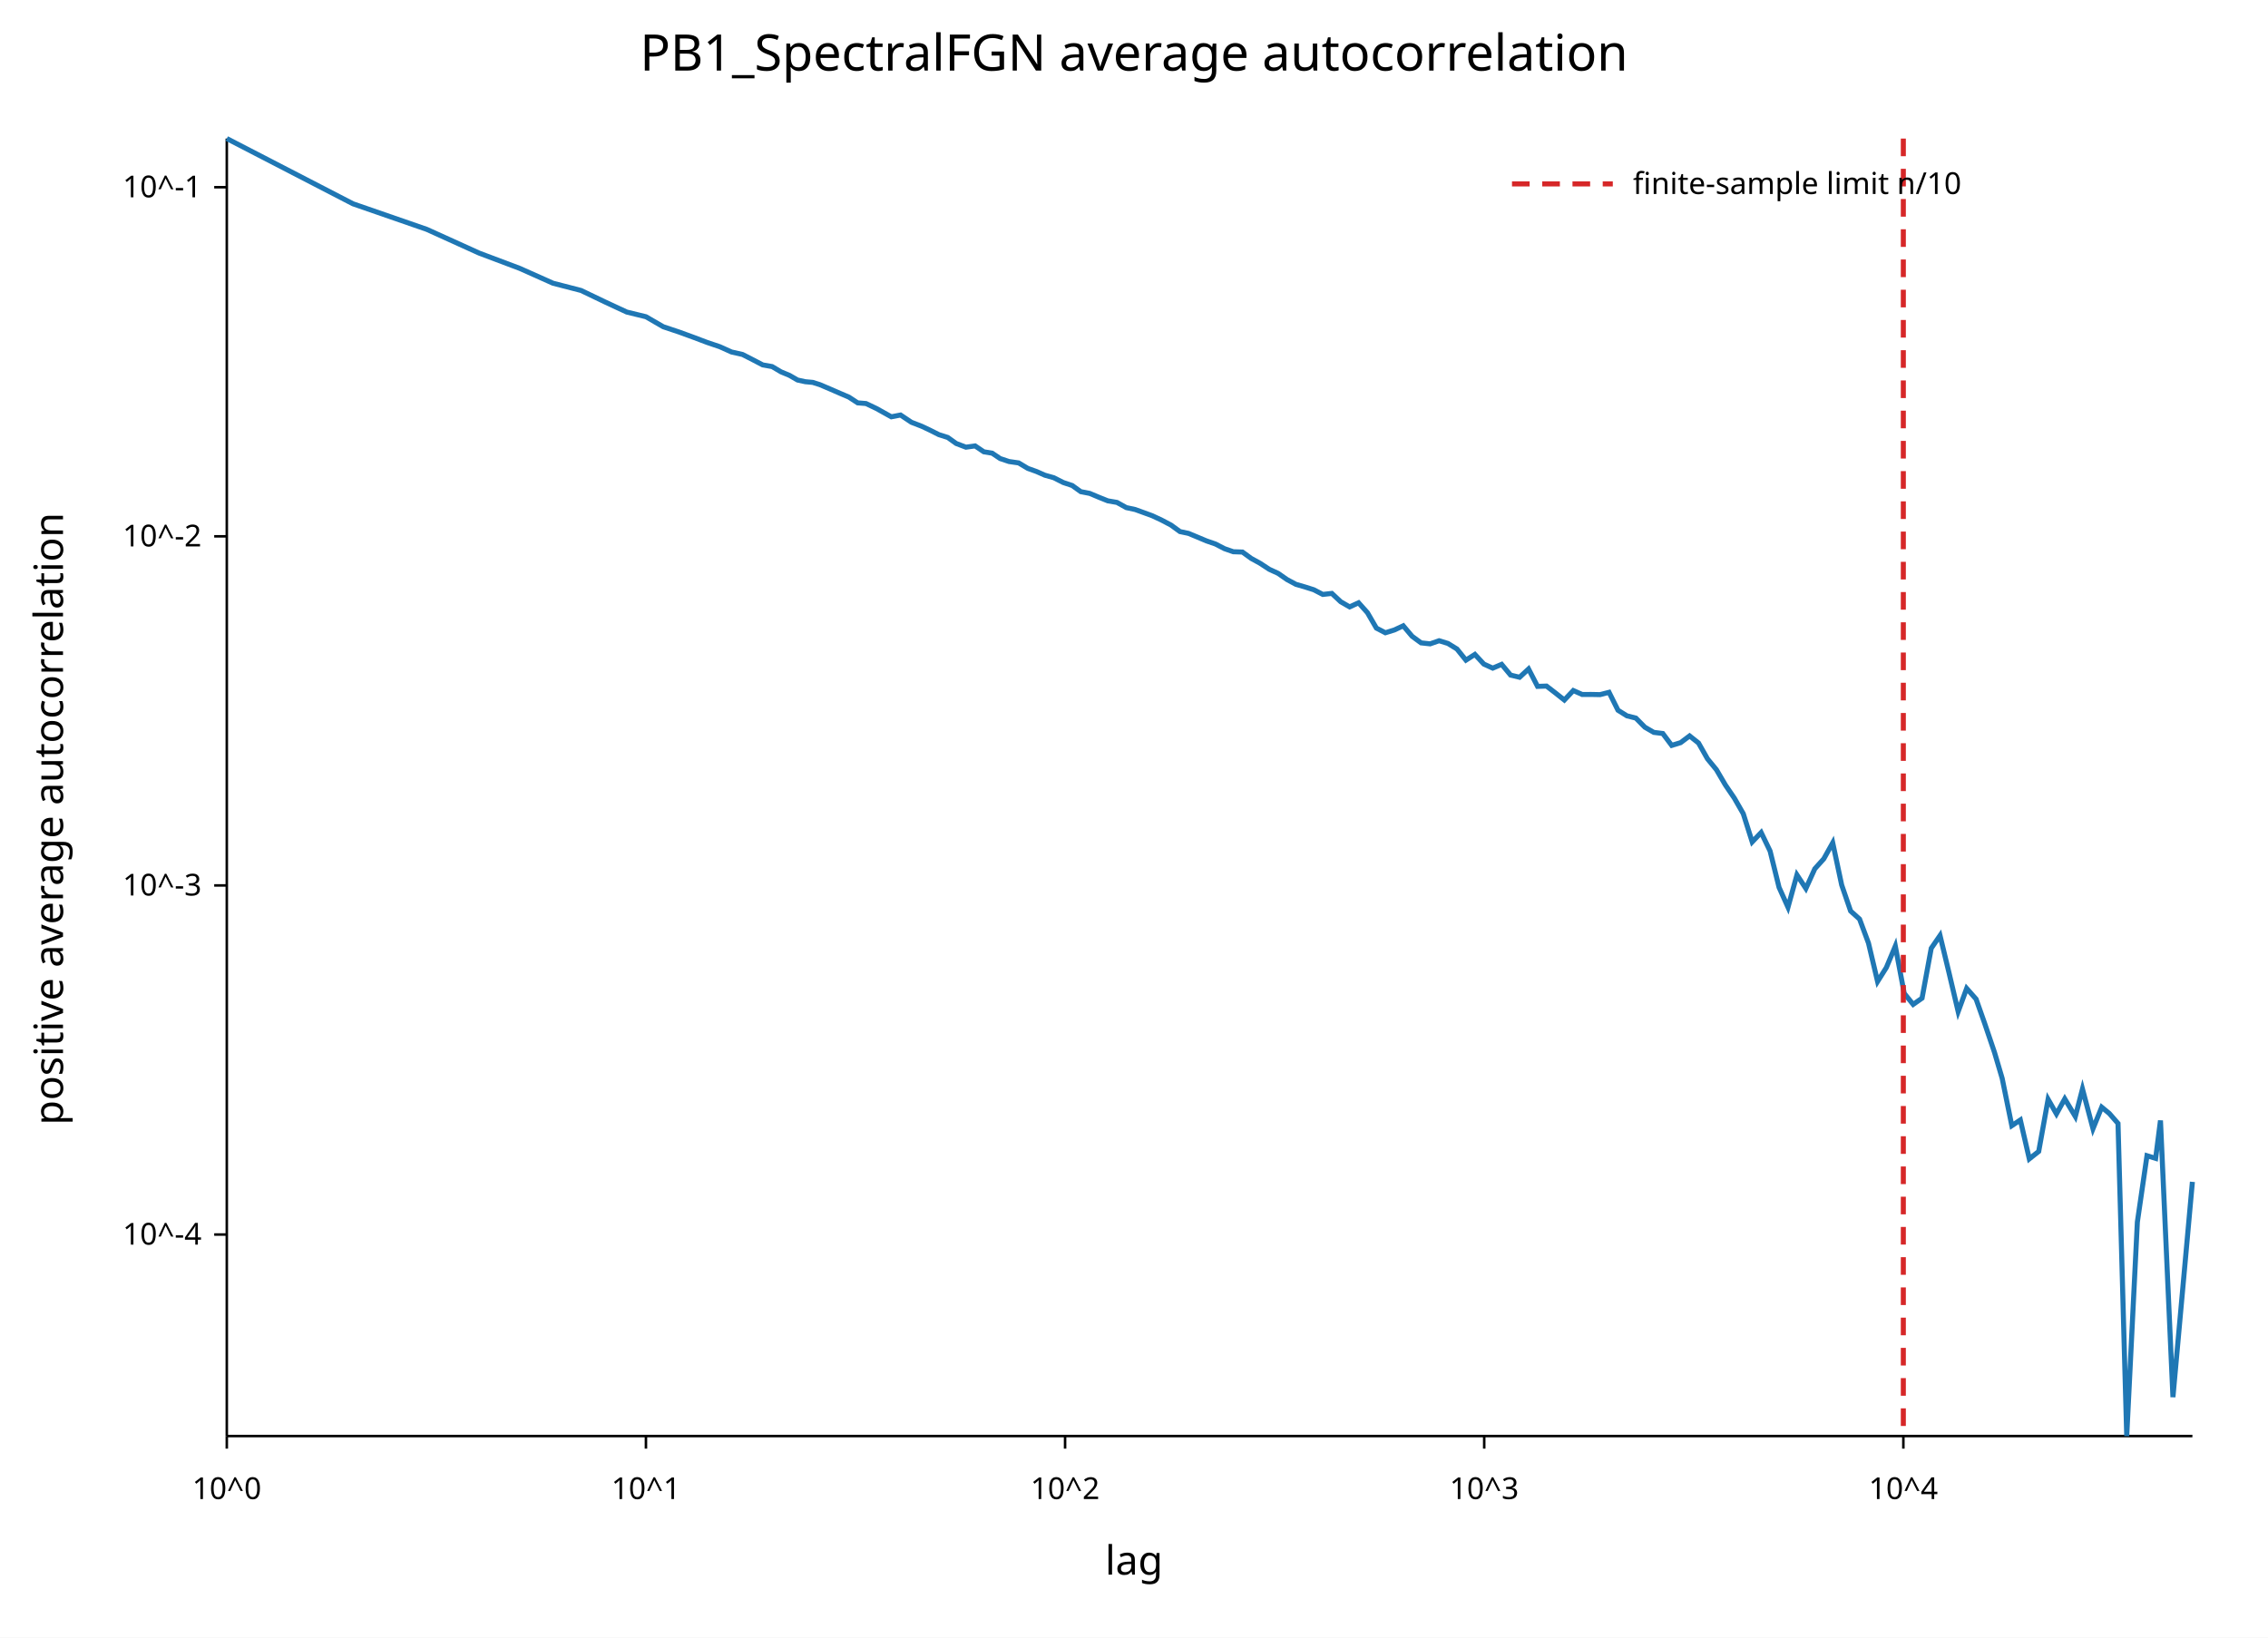
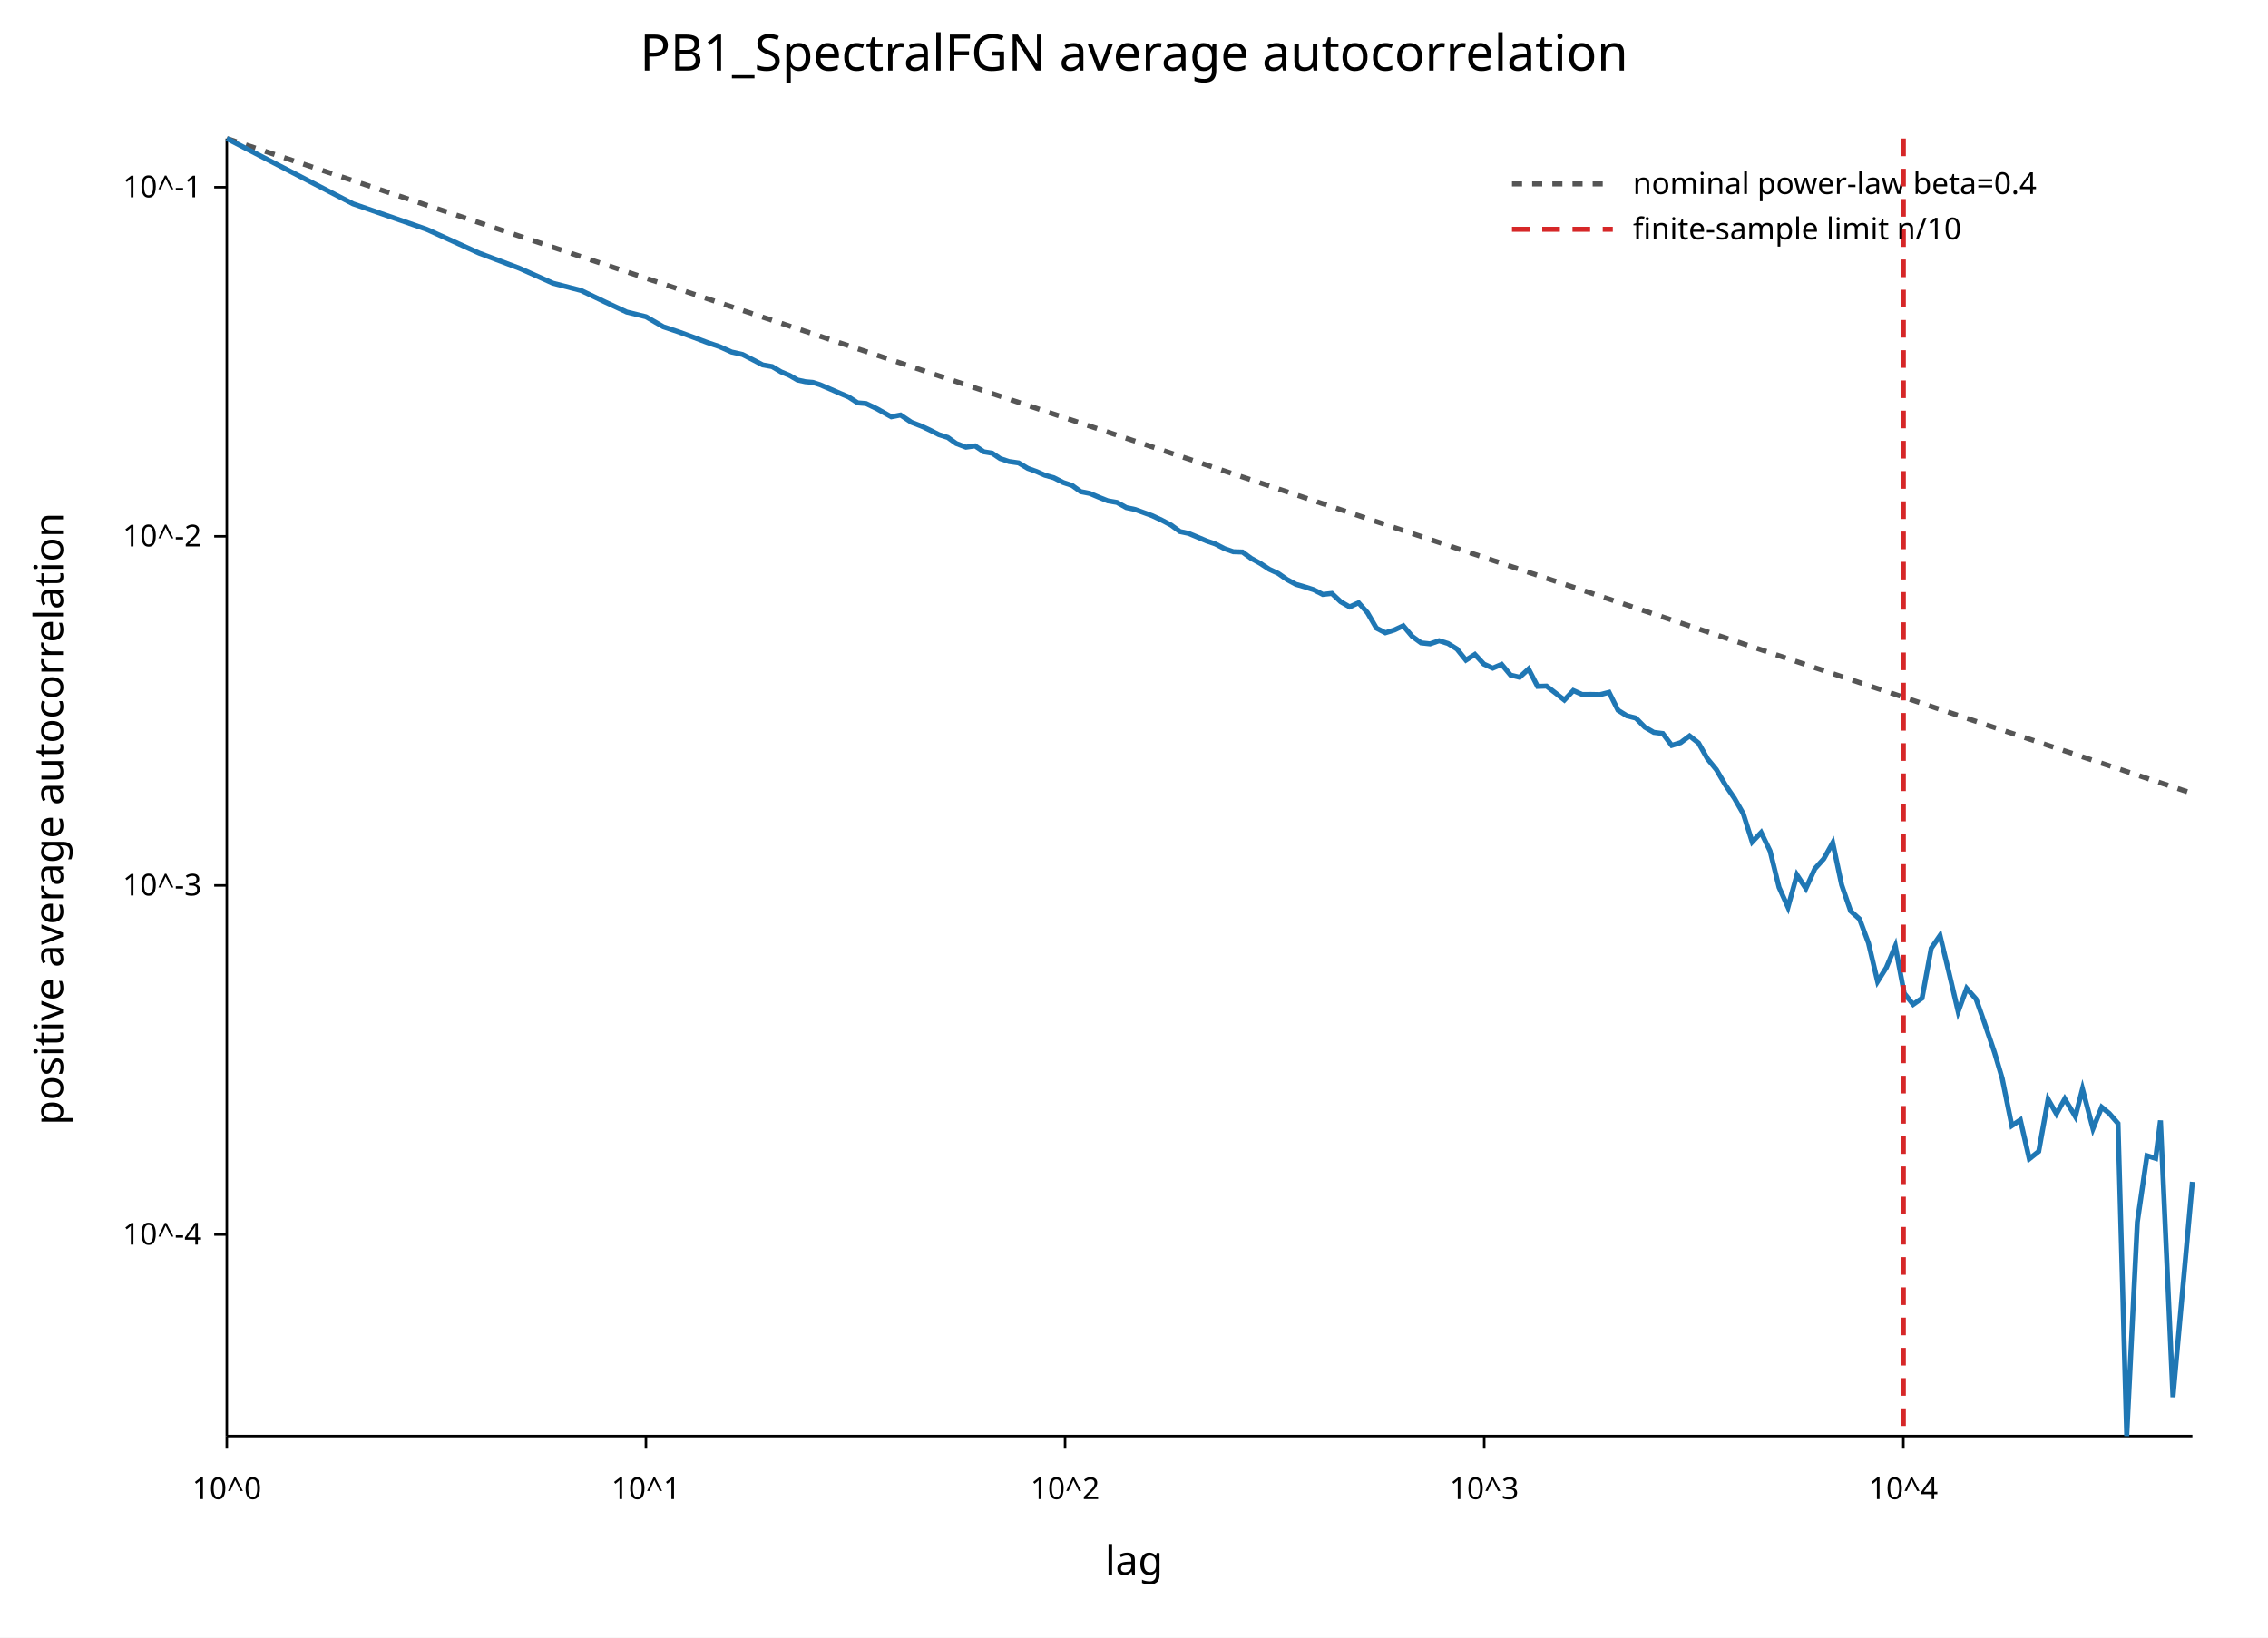
<svg xmlns="http://www.w3.org/2000/svg" width="900" height="650" viewBox="0 0 900 650">
  <rect width="100%" height="100%" fill="white" />
  <text x="450.0" y="28" text-anchor="middle" font-family="sans-serif" font-size="20">PB1_SpectralFGN average autocorrelation</text>
  <line x1="90" y1="570" x2="870" y2="570" stroke="black" />
  <line x1="90" y1="55" x2="90" y2="570" stroke="black" />
  <line x1="90.0" y1="570" x2="90.0" y2="575" stroke="black" />
  <text x="90.0" y="595" text-anchor="middle" font-family="sans-serif" font-size="12">10^0</text>
  <line x1="256.325" y1="570" x2="256.325" y2="575" stroke="black" />
  <text x="256.325" y="595" text-anchor="middle" font-family="sans-serif" font-size="12">10^1</text>
  <line x1="422.651" y1="570" x2="422.651" y2="575" stroke="black" />
  <text x="422.651" y="595" text-anchor="middle" font-family="sans-serif" font-size="12">10^2</text>
  <line x1="588.976" y1="570" x2="588.976" y2="575" stroke="black" />
  <text x="588.976" y="595" text-anchor="middle" font-family="sans-serif" font-size="12">10^3</text>
  <line x1="755.302" y1="570" x2="755.302" y2="575" stroke="black" />
  <text x="755.302" y="595" text-anchor="middle" font-family="sans-serif" font-size="12">10^4</text>
  <line x1="85" y1="490.015" x2="90" y2="490.015" stroke="black" />
  <text x="80" y="494.015" text-anchor="end" font-family="sans-serif" font-size="12">10^-4</text>
  <line x1="85" y1="351.447" x2="90" y2="351.447" stroke="black" />
  <text x="80" y="355.447" text-anchor="end" font-family="sans-serif" font-size="12">10^-3</text>
  <line x1="85" y1="212.879" x2="90" y2="212.879" stroke="black" />
  <text x="80" y="216.879" text-anchor="end" font-family="sans-serif" font-size="12">10^-2</text>
  <line x1="85" y1="74.312" x2="90" y2="74.312" stroke="black" />
  <text x="80" y="78.312" text-anchor="end" font-family="sans-serif" font-size="12">10^-1</text>
+   <polyline fill="none" stroke="#555555" stroke-width="2" stroke-dasharray="4 4" points="90.0,55.0 140.07,71.69 169.36,81.45 190.14,88.37 206.26,93.74 219.43,98.13 230.56,101.84 240.21,105.06 248.71,107.89 256.33,110.43 263.21,112.72 269.5,114.82 275.28,116.74 280.63,118.53 285.61,120.19 290.28,121.74 294.65,123.2 298.78,124.58 302.69,125.88 306.39,127.11 309.92,128.29 313.28,129.41 316.49,130.48 319.56,131.5 322.51,132.48 325.35,133.43 329.39,134.77 333.23,136.06 336.87,137.27 340.34,138.43 343.65,139.53 347.84,140.92 350.83,141.92 353.7,142.88 357.36,144.09 361.67,145.53 365.77,146.9 368.87,147.93 372.57,149.17 376.1,150.34 379.46,151.46 383.3,152.74 386.94,153.95 390.41,155.11 393.72,156.21 396.88,157.27 400.4,158.44 404.23,159.72 407.87,160.93 411.33,162.08 414.63,163.18 418.17,164.36 421.92,165.61 425.48,166.8 428.87,167.93 432.42,169.11 436.11,170.34 439.62,171.51 443.24,172.72 446.95,173.95 450.47,175.13 453.83,176.25 457.27,177.39 460.97,178.62 464.7,179.87 468.24,181.05 471.62,182.17 475.2,183.36 478.77,184.56 482.33,185.74 485.88,186.93 489.41,188.1 493.04,189.31 496.5,190.46 500.05,191.65 503.67,192.85 507.22,194.04 510.72,195.2 514.26,196.38 517.83,197.57 521.32,198.74 524.92,199.93 528.51,201.13 532.01,202.3 535.57,203.49 539.12,204.67 542.63,205.84 546.18,207.02 549.75,208.21 553.32,209.4 556.84,210.57 560.36,211.75 563.92,212.93 567.51,214.13 571.07,215.31 574.59,216.49 578.16,217.68 581.72,218.86 585.26,220.04 588.82,221.23 592.36,222.41 595.89,223.58 599.44,224.77 603.01,225.96 606.57,227.15 610.14,228.33 613.69,229.52 617.21,230.69 620.77,231.88 624.33,233.06 627.87,234.24 631.41,235.42 634.95,236.6 638.51,237.79 642.06,238.97 645.61,240.15 649.16,241.34 652.72,242.52 656.27,243.71 659.83,244.89 663.37,246.07 666.92,247.25 670.47,248.44 674.02,249.62 677.57,250.8 681.12,251.99 684.68,253.17 688.23,254.36 691.77,255.54 695.32,256.72 698.87,257.9 702.42,259.09 705.97,260.27 709.52,261.45 713.07,262.63 716.62,263.82 720.17,265.0 723.72,266.18 727.27,267.37 730.82,268.55 734.37,269.73 737.92,270.92 741.46,272.1 745.07,273.3 748.56,274.46 752.11,275.64 755.64,276.82 759.19,278.0 762.72,279.18 766.36,280.39 769.85,281.56 773.41,282.74 777.05,283.95 780.42,285.08 784.16,286.33 787.5,287.44 791.48,288.77 794.51,289.78 798.34,291.05 801.72,292.18 805.28,293.36 809.01,294.61 812.74,295.85 816.05,296.95 819.35,298.05 823.55,299.45 826.38,300.4 830.55,301.79 834.01,302.94 837.02,303.94 840.48,305.09 843.94,306.25 848.16,307.65 851.98,308.93 855.41,310.07 857.33,310.71 862.28,312.36 870.0,314.93" />
+   <line x1="600" y1="73" x2="640" y2="73" stroke="#555555" stroke-width="2" stroke-dasharray="4 4" />
+   <text x="648" y="77" font-family="sans-serif" font-size="12">nominal power-law beta=0.4</text>
  <polyline fill="none" stroke="#1f77b4" stroke-width="2" points="90.0,55.0 140.07,80.89 169.36,91.04 190.14,100.46 206.26,106.53 219.43,112.41 230.56,115.29 240.21,119.91 248.71,123.86 256.33,125.72 263.21,129.7 269.5,131.8 275.28,133.91 280.63,135.93 285.61,137.61 290.28,139.71 294.65,140.7 298.78,142.81 302.69,144.85 306.39,145.5 309.92,147.59 313.28,148.99 316.49,150.84 319.56,151.51 322.51,151.78 325.35,152.68 329.39,154.4 333.23,156.07 336.87,157.63 340.34,159.9 343.65,160.17 347.84,162.17 350.83,163.84 353.7,165.44 357.36,164.73 361.67,167.61 365.77,169.2 368.87,170.66 372.57,172.52 376.1,173.64 379.46,176.04 383.3,177.5 386.94,176.99 390.41,179.33 393.72,179.88 396.88,182.01 400.4,183.19 404.23,183.74 407.87,185.92 411.33,187.16 414.63,188.62 418.17,189.62 421.92,191.52 425.48,192.71 428.87,195.15 432.42,195.84 436.11,197.39 439.62,198.8 443.24,199.42 446.95,201.48 450.47,202.24 453.83,203.46 457.27,204.72 460.97,206.45 464.7,208.42 468.24,211.0 471.62,211.71 475.2,213.2 478.77,214.7 482.33,215.93 485.88,217.77 489.41,219.0 493.04,219.12 496.5,221.64 500.05,223.59 503.67,225.96 507.22,227.6 510.72,230.04 514.26,231.94 517.83,232.97 521.32,234.08 524.92,235.94 528.51,235.54 532.01,238.83 535.57,240.89 539.12,239.26 542.63,243.18 546.18,249.3 549.75,251.16 553.32,250.05 556.84,248.39 560.36,252.56 563.92,255.17 567.51,255.56 571.07,254.32 574.59,255.4 578.16,257.61 581.72,262.03 585.26,259.75 588.82,263.58 592.36,265.2 595.89,263.7 599.44,267.96 603.01,268.82 606.57,265.53 610.14,272.44 613.69,272.32 617.21,275.03 620.77,277.86 624.33,274.09 627.87,275.66 631.41,275.64 634.95,275.71 638.51,274.8 642.06,281.91 645.61,284.13 649.16,285.03 652.72,288.64 656.27,290.7 659.83,291.14 663.37,295.86 666.92,294.77 670.47,292.1 674.02,294.92 677.57,301.19 681.12,305.51 684.68,311.58 688.23,316.8 691.77,322.97 695.32,334.18 698.87,330.44 702.42,337.81 705.97,352.21 709.52,360.1 713.07,347.26 716.62,352.66 720.17,344.83 723.72,340.89 727.27,334.52 730.82,351.26 734.37,361.61 737.92,364.81 741.46,374.33 745.07,389.58 748.56,384.03 752.11,375.53 755.64,394.28 759.19,398.67 762.72,396.19 766.36,376.41 769.85,371.33 773.41,386.08 777.05,401.53 780.42,392.32 784.16,396.56 787.5,406.02 791.48,417.76 794.51,428.02 798.34,446.81 801.72,444.55 805.28,459.98 809.01,457.03 812.74,436.33 816.05,442.13 819.35,436.16 823.55,443.17 826.38,432.24 830.55,448.01 834.01,439.47 837.02,441.95 840.48,445.91 843.94,570.0 848.16,485.05 851.98,458.73 855.41,459.78 857.33,444.74 862.28,554.56 870.0,469.1" />
  <line x1="755.29" y1="55" x2="755.29" y2="570" stroke="#d62728" stroke-width="2" stroke-dasharray="7 5" />
-   <line x1="600" y1="73" x2="640" y2="73" stroke="#d62728" stroke-width="2" stroke-dasharray="7 5" />
-   <text x="648" y="77" font-family="sans-serif" font-size="12">finite-sample limit n/10</text>
+   <line x1="600" y1="91" x2="640" y2="91" stroke="#d62728" stroke-width="2" stroke-dasharray="7 5" />
+   <text x="648" y="95" font-family="sans-serif" font-size="12">finite-sample limit n/10</text>
  <text x="450.0" y="625" text-anchor="middle" font-family="sans-serif" font-size="16">lag</text>
  <text x="25" y="325.0" transform="rotate(-90 25 325.0)" text-anchor="middle" font-family="sans-serif" font-size="16">positive average autocorrelation</text>
</svg>
